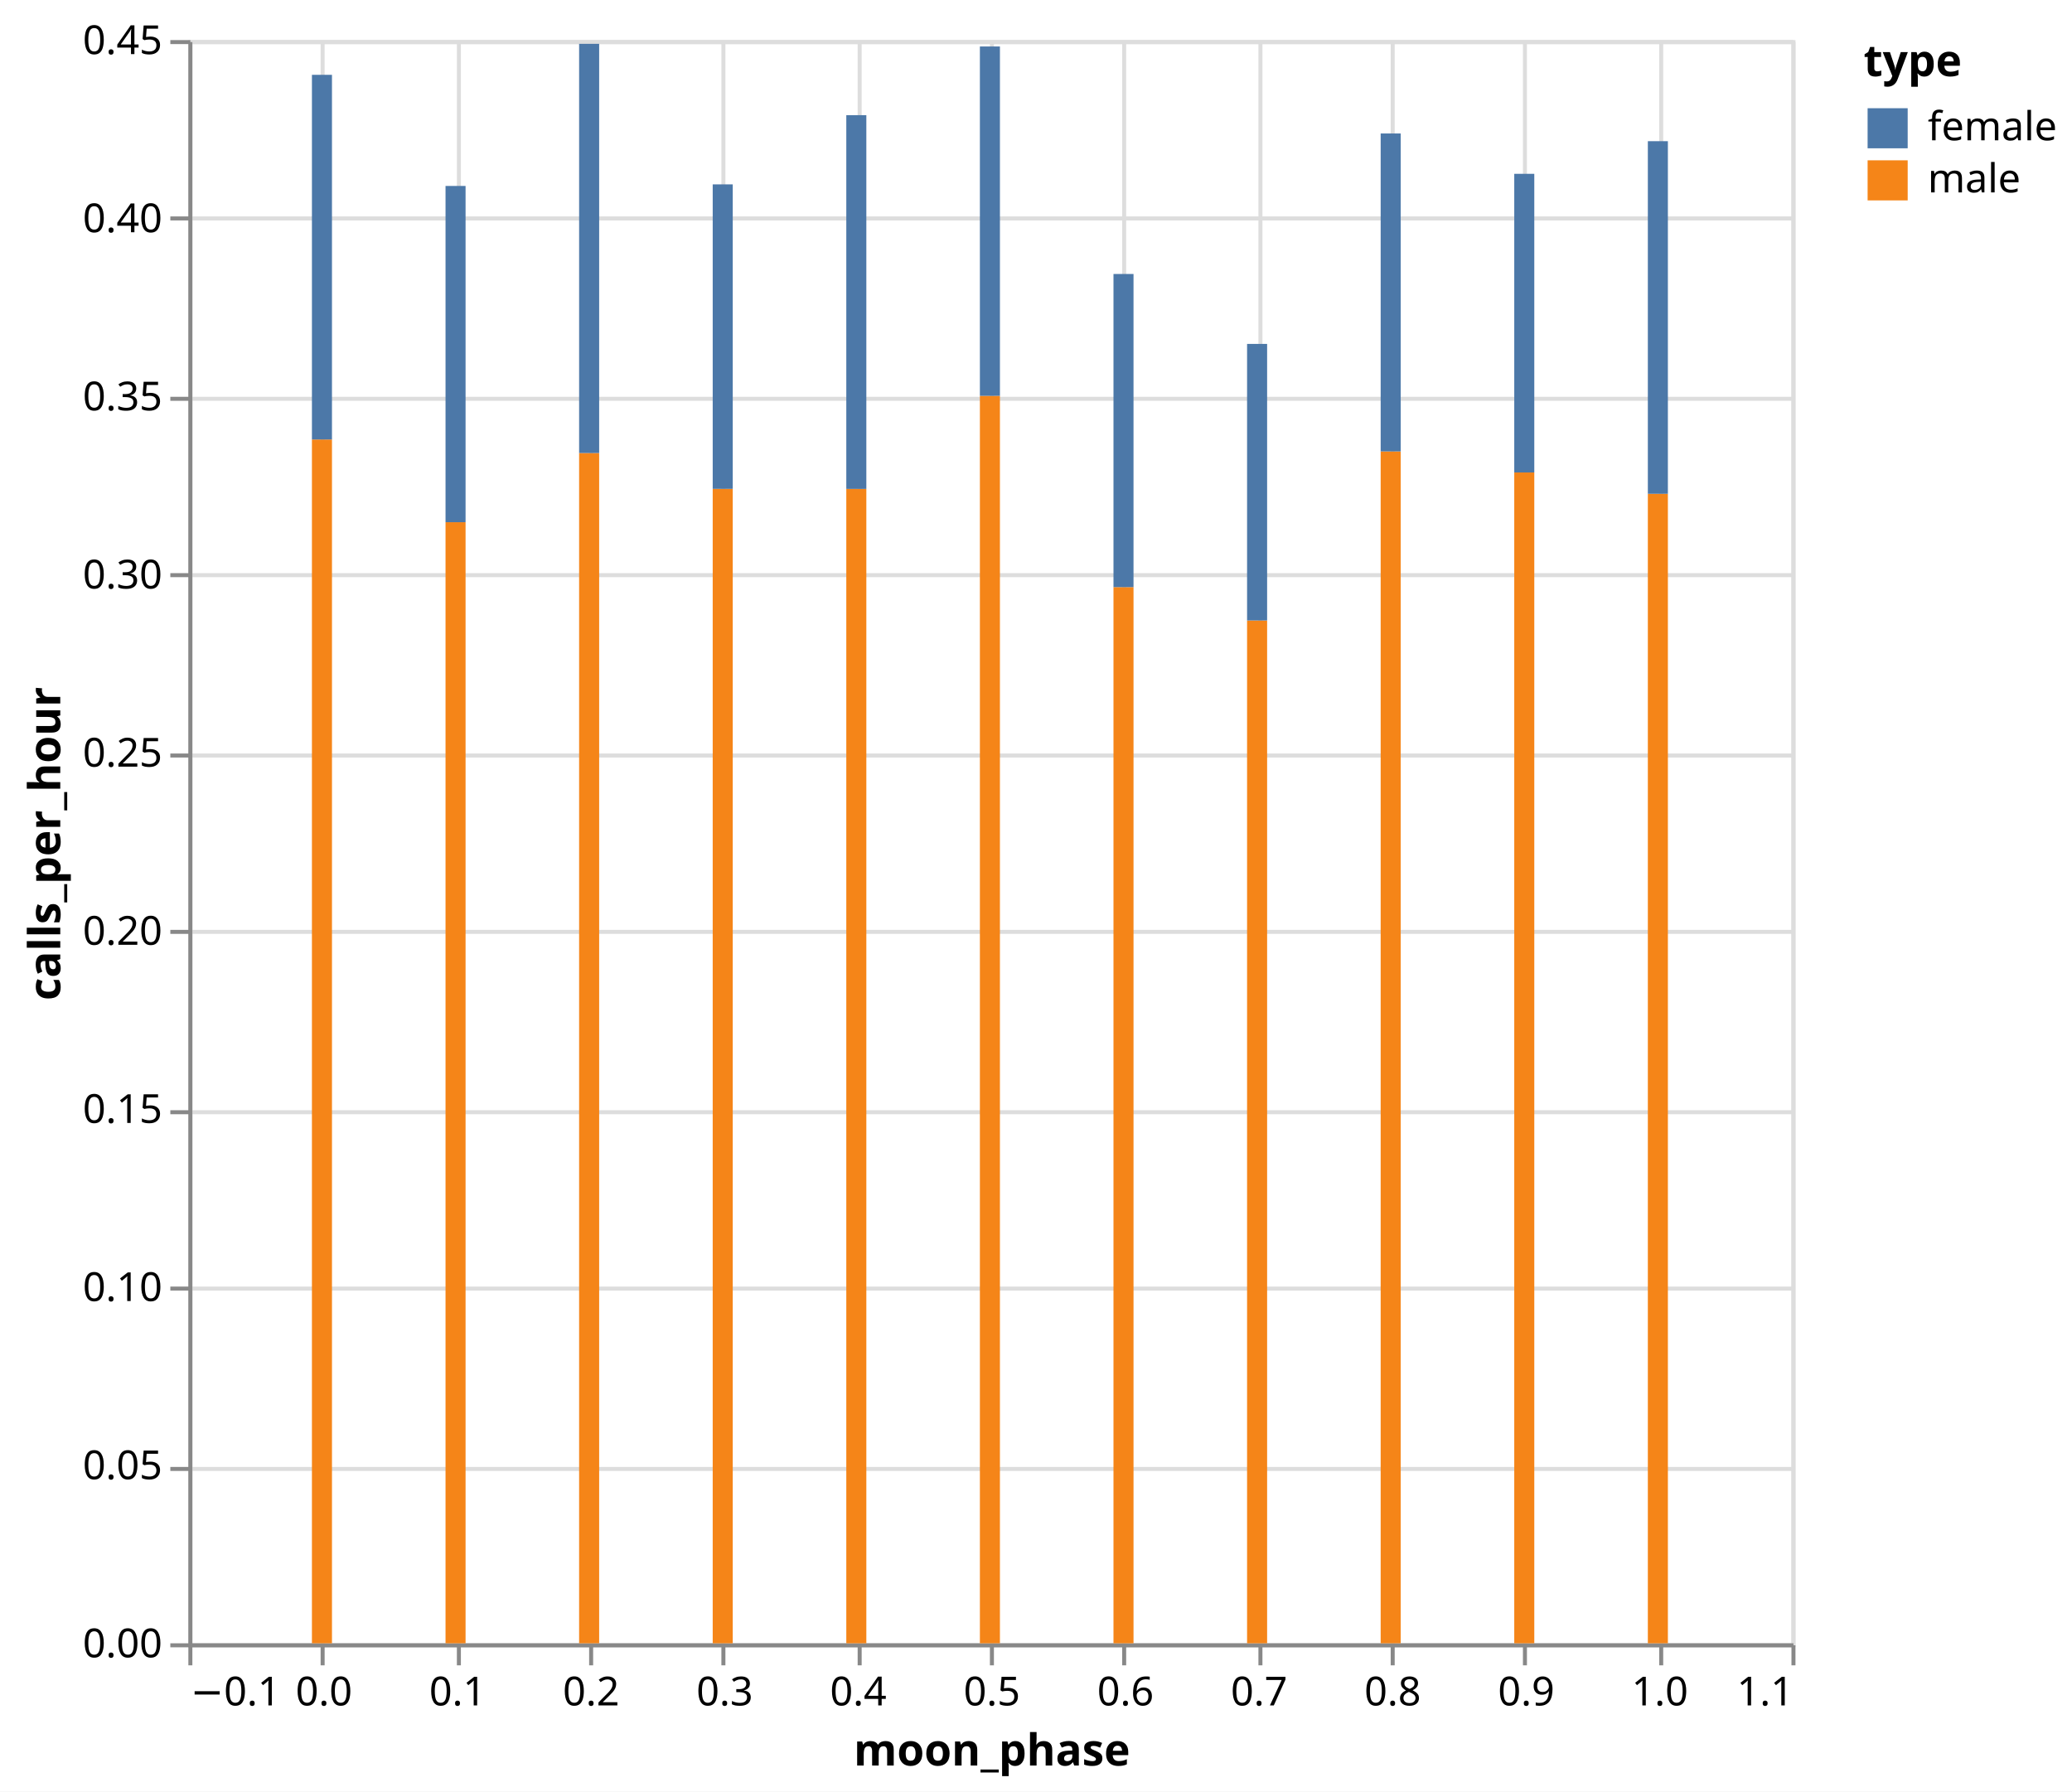
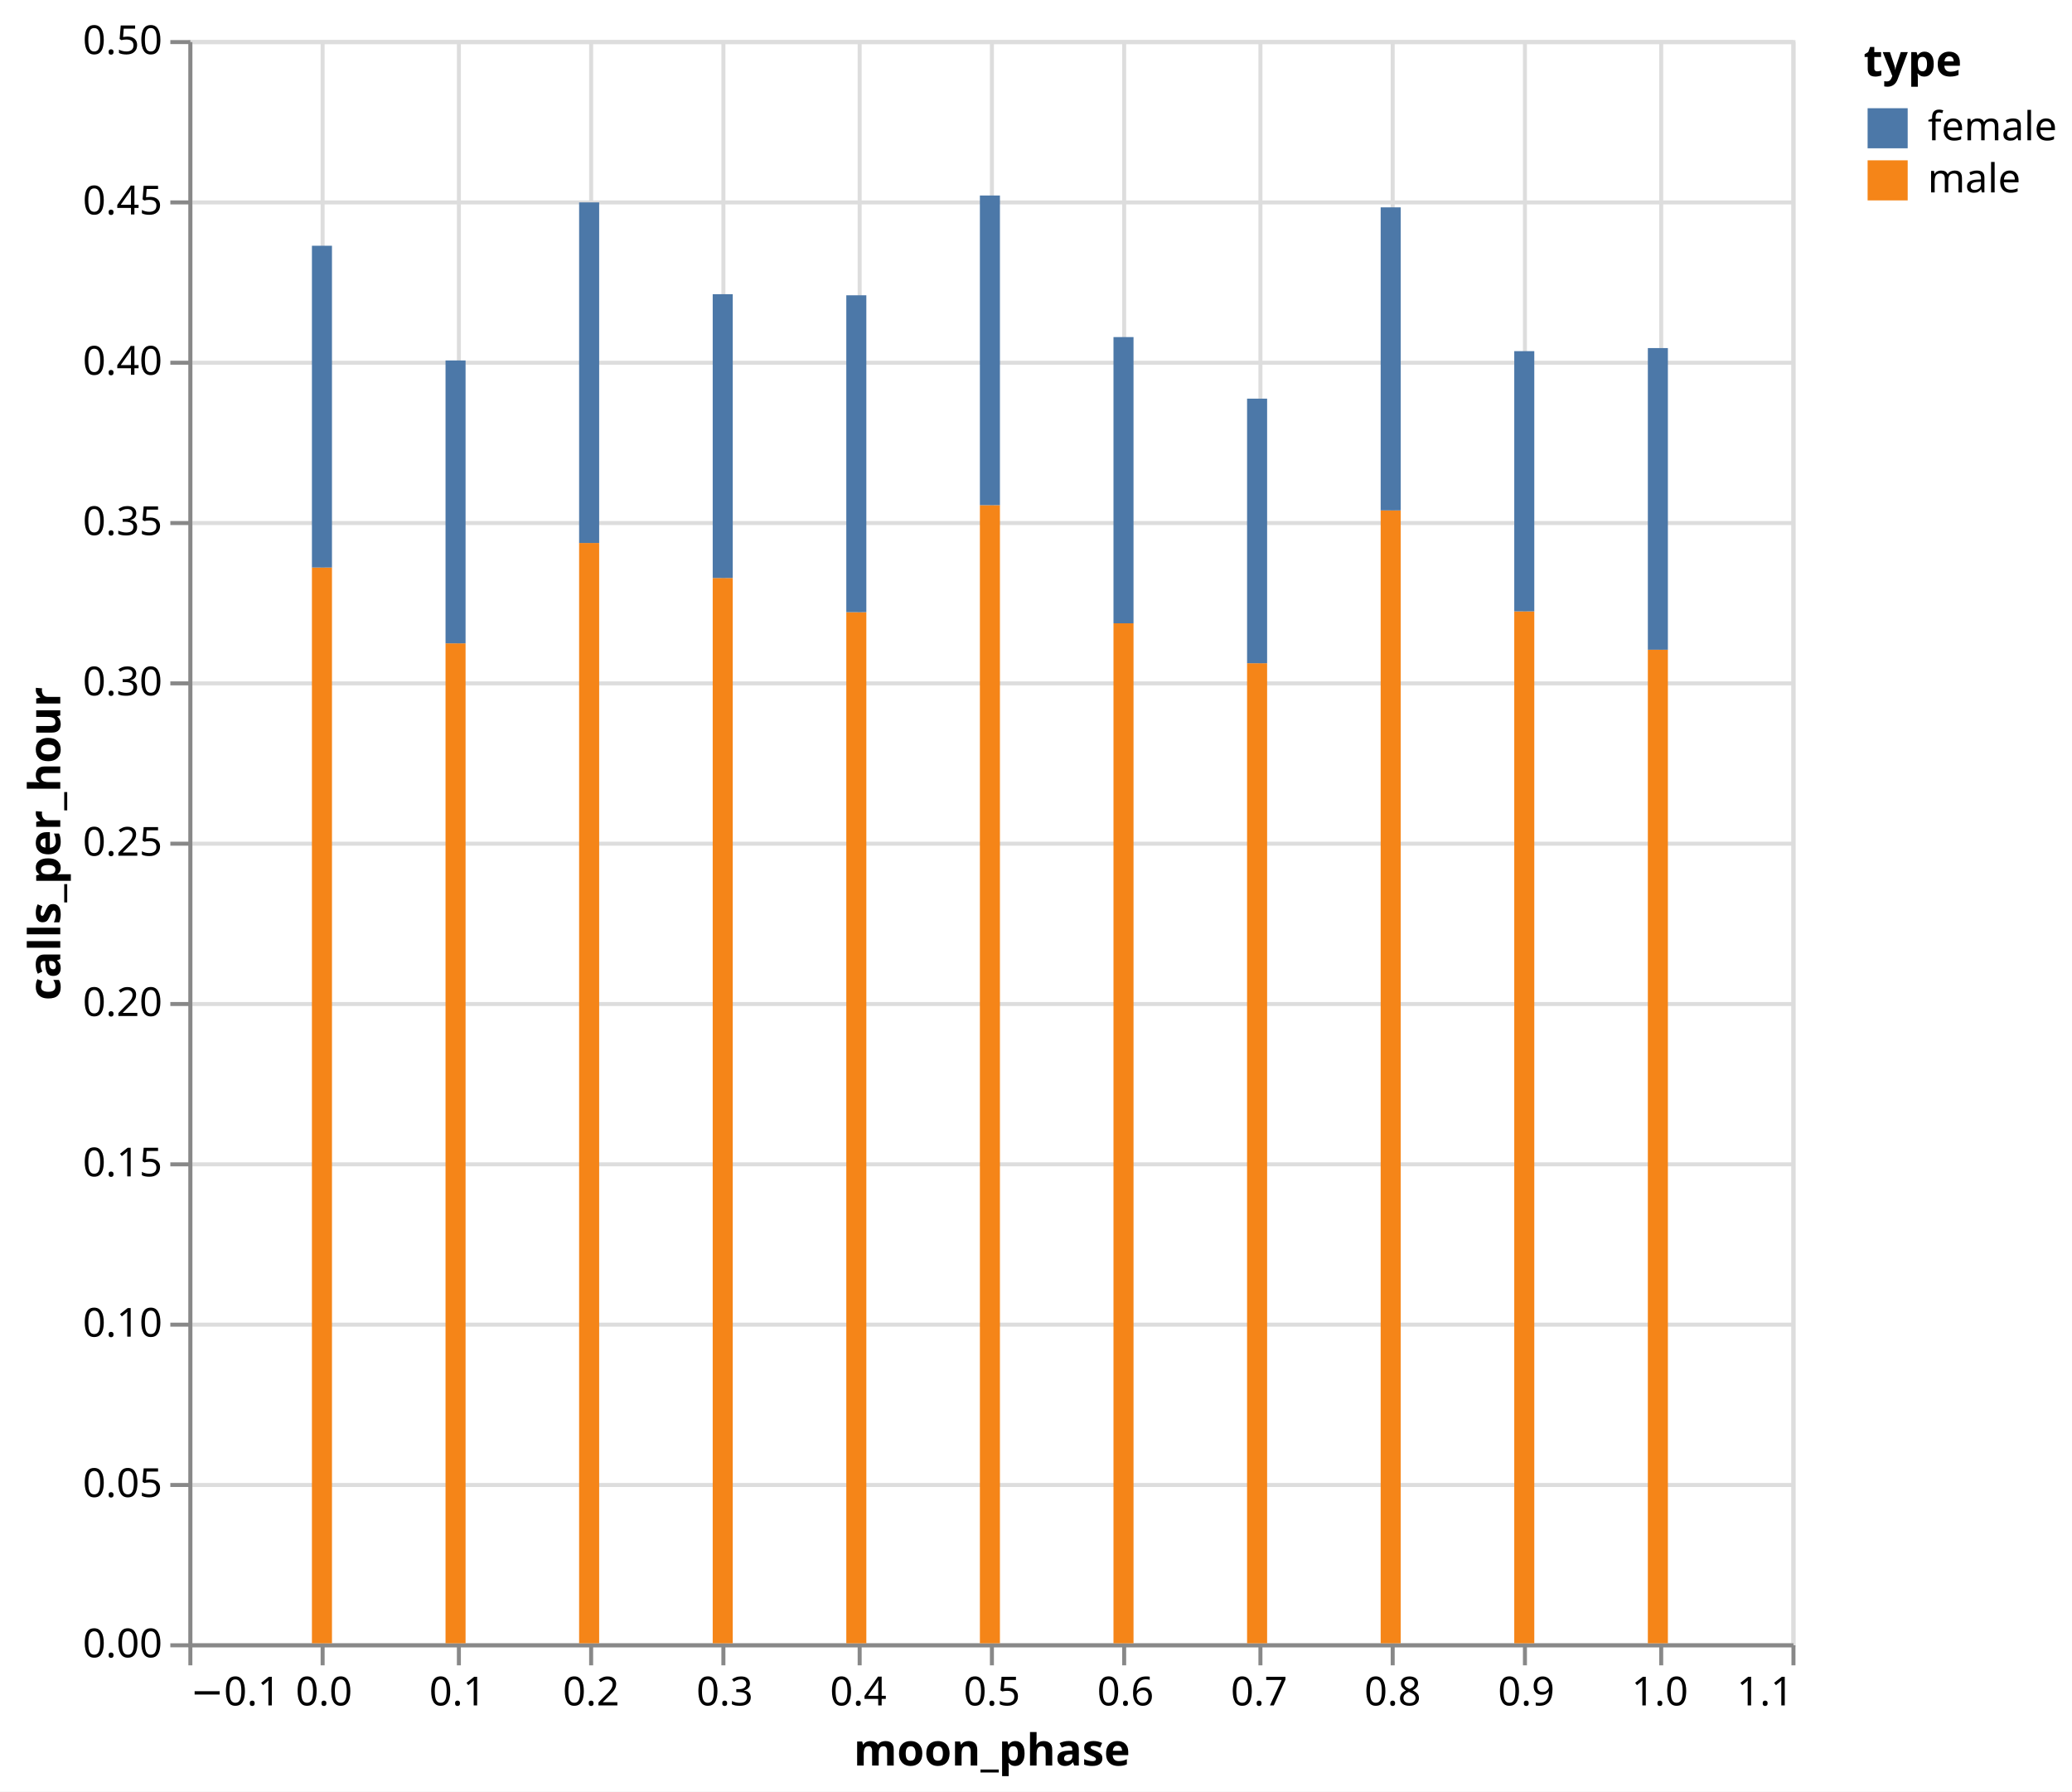
<svg xmlns="http://www.w3.org/2000/svg" version="1.1" class="marks" width="517" height="447" viewBox="0 0 517 447">
  <rect width="517" height="447" fill="white" />
  <g fill="none" stroke-miterlimit="10" transform="translate(47,10)">
    <g class="mark-group role-frame root" role="graphics-object" aria-roledescription="group mark container">
      <g transform="translate(0,0)">
        <path class="background" aria-hidden="true" d="M0.5,0.5h400v400h-400Z" stroke="#ddd" />
        <g>
          <g class="mark-group role-axis" aria-hidden="true">
            <g transform="translate(0.5,400.5)">
              <path class="background" aria-hidden="true" d="M0,0h0v0h0Z" pointer-events="none" />
              <g>
                <g class="mark-rule role-axis-grid" pointer-events="none">
                  <line transform="translate(0,-400)" x2="0" y2="400" stroke="#ddd" stroke-width="1" opacity="1" />
                  <line transform="translate(33,-400)" x2="0" y2="400" stroke="#ddd" stroke-width="1" opacity="1" />
                  <line transform="translate(67,-400)" x2="0" y2="400" stroke="#ddd" stroke-width="1" opacity="1" />
                  <line transform="translate(100,-400)" x2="0" y2="400" stroke="#ddd" stroke-width="1" opacity="1" />
                  <line transform="translate(133,-400)" x2="0" y2="400" stroke="#ddd" stroke-width="1" opacity="1" />
                  <line transform="translate(167,-400)" x2="0" y2="400" stroke="#ddd" stroke-width="1" opacity="1" />
                  <line transform="translate(200,-400)" x2="0" y2="400" stroke="#ddd" stroke-width="1" opacity="1" />
                  <line transform="translate(233,-400)" x2="0" y2="400" stroke="#ddd" stroke-width="1" opacity="1" />
                  <line transform="translate(267,-400)" x2="0" y2="400" stroke="#ddd" stroke-width="1" opacity="1" />
                  <line transform="translate(300,-400)" x2="0" y2="400" stroke="#ddd" stroke-width="1" opacity="1" />
                  <line transform="translate(333,-400)" x2="0" y2="400" stroke="#ddd" stroke-width="1" opacity="1" />
                  <line transform="translate(367,-400)" x2="0" y2="400" stroke="#ddd" stroke-width="1" opacity="1" />
                  <line transform="translate(400,-400)" x2="0" y2="400" stroke="#ddd" stroke-width="1" opacity="1" />
                </g>
              </g>
              <path class="foreground" aria-hidden="true" d="" pointer-events="none" display="none" />
            </g>
          </g>
          <g class="mark-group role-axis" aria-hidden="true">
            <g transform="translate(0.5,0.5)">
              <path class="background" aria-hidden="true" d="M0,0h0v0h0Z" pointer-events="none" />
              <g>
                <g class="mark-rule role-axis-grid" pointer-events="none">
                  <line transform="translate(0,400)" x2="400" y2="0" stroke="#ddd" stroke-width="1" opacity="1" />
-                   <line transform="translate(0,356)" x2="400" y2="0" stroke="#ddd" stroke-width="1" opacity="1" />
-                   <line transform="translate(0,311)" x2="400" y2="0" stroke="#ddd" stroke-width="1" opacity="1" />
-                   <line transform="translate(0,267)" x2="400" y2="0" stroke="#ddd" stroke-width="1" opacity="1" />
-                   <line transform="translate(0,222)" x2="400" y2="0" stroke="#ddd" stroke-width="1" opacity="1" />
-                   <line transform="translate(0,178)" x2="400" y2="0" stroke="#ddd" stroke-width="1" opacity="1" />
-                   <line transform="translate(0,133)" x2="400" y2="0" stroke="#ddd" stroke-width="1" opacity="1" />
-                   <line transform="translate(0,89)" x2="400" y2="0" stroke="#ddd" stroke-width="1" opacity="1" />
-                   <line transform="translate(0,44)" x2="400" y2="0" stroke="#ddd" stroke-width="1" opacity="1" />
+                   <line transform="translate(0,360)" x2="400" y2="0" stroke="#ddd" stroke-width="1" opacity="1" />
+                   <line transform="translate(0,320)" x2="400" y2="0" stroke="#ddd" stroke-width="1" opacity="1" />
+                   <line transform="translate(0,280)" x2="400" y2="0" stroke="#ddd" stroke-width="1" opacity="1" />
+                   <line transform="translate(0,240)" x2="400" y2="0" stroke="#ddd" stroke-width="1" opacity="1" />
+                   <line transform="translate(0,200)" x2="400" y2="0" stroke="#ddd" stroke-width="1" opacity="1" />
+                   <line transform="translate(0,160)" x2="400" y2="0" stroke="#ddd" stroke-width="1" opacity="1" />
+                   <line transform="translate(0,120)" x2="400" y2="0" stroke="#ddd" stroke-width="1" opacity="1" />
+                   <line transform="translate(0,80)" x2="400" y2="0" stroke="#ddd" stroke-width="1" opacity="1" />
+                   <line transform="translate(0,40)" x2="400" y2="0" stroke="#ddd" stroke-width="1" opacity="1" />
                  <line transform="translate(0,0)" x2="400" y2="0" stroke="#ddd" stroke-width="1" opacity="1" />
                </g>
              </g>
              <path class="foreground" aria-hidden="true" d="" pointer-events="none" display="none" />
            </g>
          </g>
          <g class="mark-group role-axis" role="graphics-symbol" aria-roledescription="axis" aria-label="X-axis titled 'moon_phase' for a linear scale with values from −0.1 to 1.1">
            <g transform="translate(0.5,400.5)">
              <path class="background" aria-hidden="true" d="M0,0h0v0h0Z" pointer-events="none" />
              <g>
                <g class="mark-rule role-axis-tick" pointer-events="none">
                  <line transform="translate(0,0)" x2="0" y2="5" stroke="#888" stroke-width="1" opacity="1" />
                  <line transform="translate(33,0)" x2="0" y2="5" stroke="#888" stroke-width="1" opacity="1" />
                  <line transform="translate(67,0)" x2="0" y2="5" stroke="#888" stroke-width="1" opacity="1" />
                  <line transform="translate(100,0)" x2="0" y2="5" stroke="#888" stroke-width="1" opacity="1" />
                  <line transform="translate(133,0)" x2="0" y2="5" stroke="#888" stroke-width="1" opacity="1" />
                  <line transform="translate(167,0)" x2="0" y2="5" stroke="#888" stroke-width="1" opacity="1" />
                  <line transform="translate(200,0)" x2="0" y2="5" stroke="#888" stroke-width="1" opacity="1" />
                  <line transform="translate(233,0)" x2="0" y2="5" stroke="#888" stroke-width="1" opacity="1" />
                  <line transform="translate(267,0)" x2="0" y2="5" stroke="#888" stroke-width="1" opacity="1" />
                  <line transform="translate(300,0)" x2="0" y2="5" stroke="#888" stroke-width="1" opacity="1" />
                  <line transform="translate(333,0)" x2="0" y2="5" stroke="#888" stroke-width="1" opacity="1" />
                  <line transform="translate(367,0)" x2="0" y2="5" stroke="#888" stroke-width="1" opacity="1" />
                  <line transform="translate(400,0)" x2="0" y2="5" stroke="#888" stroke-width="1" opacity="1" />
                </g>
                <g class="mark-text role-axis-label" pointer-events="none">
                  <text text-anchor="start" transform="translate(0,15)" font-family="sans-serif" font-size="10px" fill="#000" opacity="1">−0.1</text>
                  <text text-anchor="middle" transform="translate(33.33333,15)" font-family="sans-serif" font-size="10px" fill="#000" opacity="1">0.0</text>
                  <text text-anchor="middle" transform="translate(66.66667,15)" font-family="sans-serif" font-size="10px" fill="#000" opacity="1">0.1</text>
                  <text text-anchor="middle" transform="translate(100,15)" font-family="sans-serif" font-size="10px" fill="#000" opacity="1">0.2</text>
                  <text text-anchor="middle" transform="translate(133.3333,15)" font-family="sans-serif" font-size="10px" fill="#000" opacity="1">0.3</text>
                  <text text-anchor="middle" transform="translate(166.6667,15)" font-family="sans-serif" font-size="10px" fill="#000" opacity="1">0.4</text>
                  <text text-anchor="middle" transform="translate(200,15)" font-family="sans-serif" font-size="10px" fill="#000" opacity="1">0.5</text>
                  <text text-anchor="middle" transform="translate(233.3333,15)" font-family="sans-serif" font-size="10px" fill="#000" opacity="1">0.6</text>
                  <text text-anchor="middle" transform="translate(266.6667,15)" font-family="sans-serif" font-size="10px" fill="#000" opacity="1">0.7</text>
                  <text text-anchor="middle" transform="translate(300,15)" font-family="sans-serif" font-size="10px" fill="#000" opacity="1">0.8</text>
                  <text text-anchor="middle" transform="translate(333.3333,15)" font-family="sans-serif" font-size="10px" fill="#000" opacity="1">0.9</text>
                  <text text-anchor="middle" transform="translate(366.6667,15)" font-family="sans-serif" font-size="10px" fill="#000" opacity="1">1.0</text>
                  <text text-anchor="end" transform="translate(400,15)" font-family="sans-serif" font-size="10px" fill="#000" opacity="1">1.1</text>
                </g>
                <g class="mark-rule role-axis-domain" pointer-events="none">
                  <line transform="translate(0,0)" x2="400" y2="0" stroke="#888" stroke-width="1" opacity="1" />
                </g>
                <g class="mark-text role-axis-title" pointer-events="none">
                  <text text-anchor="middle" transform="translate(200,30)" font-family="sans-serif" font-size="11px" font-weight="bold" fill="#000" opacity="1">moon_phase</text>
                </g>
              </g>
              <path class="foreground" aria-hidden="true" d="" pointer-events="none" display="none" />
            </g>
          </g>
          <g class="mark-group role-axis" role="graphics-symbol" aria-roledescription="axis" aria-label="Y-axis titled 'calls_per_hour' for a linear scale with values from 0.0 to 0.5">
            <g transform="translate(0.5,0.5)">
              <path class="background" aria-hidden="true" d="M0,0h0v0h0Z" pointer-events="none" />
              <g>
                <g class="mark-rule role-axis-tick" pointer-events="none">
                  <line transform="translate(0,400)" x2="-5" y2="0" stroke="#888" stroke-width="1" opacity="1" />
-                   <line transform="translate(0,356)" x2="-5" y2="0" stroke="#888" stroke-width="1" opacity="1" />
-                   <line transform="translate(0,311)" x2="-5" y2="0" stroke="#888" stroke-width="1" opacity="1" />
-                   <line transform="translate(0,267)" x2="-5" y2="0" stroke="#888" stroke-width="1" opacity="1" />
-                   <line transform="translate(0,222)" x2="-5" y2="0" stroke="#888" stroke-width="1" opacity="1" />
-                   <line transform="translate(0,178)" x2="-5" y2="0" stroke="#888" stroke-width="1" opacity="1" />
-                   <line transform="translate(0,133)" x2="-5" y2="0" stroke="#888" stroke-width="1" opacity="1" />
-                   <line transform="translate(0,89)" x2="-5" y2="0" stroke="#888" stroke-width="1" opacity="1" />
-                   <line transform="translate(0,44)" x2="-5" y2="0" stroke="#888" stroke-width="1" opacity="1" />
+                   <line transform="translate(0,360)" x2="-5" y2="0" stroke="#888" stroke-width="1" opacity="1" />
+                   <line transform="translate(0,320)" x2="-5" y2="0" stroke="#888" stroke-width="1" opacity="1" />
+                   <line transform="translate(0,280)" x2="-5" y2="0" stroke="#888" stroke-width="1" opacity="1" />
+                   <line transform="translate(0,240)" x2="-5" y2="0" stroke="#888" stroke-width="1" opacity="1" />
+                   <line transform="translate(0,200)" x2="-5" y2="0" stroke="#888" stroke-width="1" opacity="1" />
+                   <line transform="translate(0,160)" x2="-5" y2="0" stroke="#888" stroke-width="1" opacity="1" />
+                   <line transform="translate(0,120)" x2="-5" y2="0" stroke="#888" stroke-width="1" opacity="1" />
+                   <line transform="translate(0,80)" x2="-5" y2="0" stroke="#888" stroke-width="1" opacity="1" />
+                   <line transform="translate(0,40)" x2="-5" y2="0" stroke="#888" stroke-width="1" opacity="1" />
                  <line transform="translate(0,0)" x2="-5" y2="0" stroke="#888" stroke-width="1" opacity="1" />
                </g>
                <g class="mark-text role-axis-label" pointer-events="none">
                  <text text-anchor="end" transform="translate(-7,403)" font-family="sans-serif" font-size="10px" fill="#000" opacity="1">0.00</text>
-                   <text text-anchor="end" transform="translate(-7,358.5556)" font-family="sans-serif" font-size="10px" fill="#000" opacity="1">0.05</text>
-                   <text text-anchor="end" transform="translate(-7,314.1111)" font-family="sans-serif" font-size="10px" fill="#000" opacity="1">0.10</text>
-                   <text text-anchor="end" transform="translate(-7,269.6667)" font-family="sans-serif" font-size="10px" fill="#000" opacity="1">0.15</text>
-                   <text text-anchor="end" transform="translate(-7,225.2222)" font-family="sans-serif" font-size="10px" fill="#000" opacity="1">0.20</text>
-                   <text text-anchor="end" transform="translate(-7,180.7778)" font-family="sans-serif" font-size="10px" fill="#000" opacity="1">0.25</text>
-                   <text text-anchor="end" transform="translate(-7,136.3333)" font-family="sans-serif" font-size="10px" fill="#000" opacity="1">0.30</text>
-                   <text text-anchor="end" transform="translate(-7,91.88889)" font-family="sans-serif" font-size="10px" fill="#000" opacity="1">0.35</text>
-                   <text text-anchor="end" transform="translate(-7,47.44444)" font-family="sans-serif" font-size="10px" fill="#000" opacity="1">0.40</text>
-                   <text text-anchor="end" transform="translate(-7,3)" font-family="sans-serif" font-size="10px" fill="#000" opacity="1">0.45</text>
+                   <text text-anchor="end" transform="translate(-7,363)" font-family="sans-serif" font-size="10px" fill="#000" opacity="1">0.05</text>
+                   <text text-anchor="end" transform="translate(-7,323)" font-family="sans-serif" font-size="10px" fill="#000" opacity="1">0.10</text>
+                   <text text-anchor="end" transform="translate(-7,283)" font-family="sans-serif" font-size="10px" fill="#000" opacity="1">0.15</text>
+                   <text text-anchor="end" transform="translate(-7,243)" font-family="sans-serif" font-size="10px" fill="#000" opacity="1">0.20</text>
+                   <text text-anchor="end" transform="translate(-7,203)" font-family="sans-serif" font-size="10px" fill="#000" opacity="1">0.25</text>
+                   <text text-anchor="end" transform="translate(-7,163)" font-family="sans-serif" font-size="10px" fill="#000" opacity="1">0.30</text>
+                   <text text-anchor="end" transform="translate(-7,123)" font-family="sans-serif" font-size="10px" fill="#000" opacity="1">0.35</text>
+                   <text text-anchor="end" transform="translate(-7,83)" font-family="sans-serif" font-size="10px" fill="#000" opacity="1">0.40</text>
+                   <text text-anchor="end" transform="translate(-7,43)" font-family="sans-serif" font-size="10px" fill="#000" opacity="1">0.45</text>
+                   <text text-anchor="end" transform="translate(-7,3)" font-family="sans-serif" font-size="10px" fill="#000" opacity="1">0.50</text>
                </g>
                <g class="mark-rule role-axis-domain" pointer-events="none">
                  <line transform="translate(0,400)" x2="0" y2="-400" stroke="#888" stroke-width="1" opacity="1" />
                </g>
                <g class="mark-text role-axis-title" pointer-events="none">
                  <text text-anchor="middle" transform="translate(-30.46289,200) rotate(-90) translate(0,-2)" font-family="sans-serif" font-size="11px" font-weight="bold" fill="#000" opacity="1">calls_per_hour</text>
                </g>
              </g>
              <path class="foreground" aria-hidden="true" d="" pointer-events="none" display="none" />
            </g>
          </g>
          <g class="mark-rect role-mark marks" role="graphics-object" aria-roledescription="rect mark container">
-             <path aria-label="moon_phase: 0.7; calls_per_hour: 0.287094233167; type: male" role="graphics-symbol" aria-roledescription="bar" d="M264.167,144.805h5v255.195h-5Z" fill="#f58518" />
-             <path aria-label="moon_phase: 0.6; calls_per_hour: 0.296457012734; type: male" role="graphics-symbol" aria-roledescription="bar" d="M230.833,136.483h5v263.517h-5Z" fill="#f58518" />
-             <path aria-label="moon_phase: 0.5; calls_per_hour: 0.350143600708; type: male" role="graphics-symbol" aria-roledescription="bar" d="M197.5,88.761h5v311.239h-5Z" fill="#f58518" />
-             <path aria-label="moon_phase: 0.4; calls_per_hour: 0.324020472059; type: male" role="graphics-symbol" aria-roledescription="bar" d="M164.167,111.982h5v288.018h-5Z" fill="#f58518" />
-             <path aria-label="moon_phase: 0.3; calls_per_hour: 0.324034151371; type: male" role="graphics-symbol" aria-roledescription="bar" d="M130.833,111.97h5v288.03h-5Z" fill="#f58518" />
-             <path aria-label="moon_phase: 0.2; calls_per_hour: 0.334094614058; type: male" role="graphics-symbol" aria-roledescription="bar" d="M97.5,103.027h5v296.973h-5Z" fill="#f58518" />
-             <path aria-label="moon_phase: 0.1; calls_per_hour: 0.314672130587; type: male" role="graphics-symbol" aria-roledescription="bar" d="M64.167,120.291h5v279.709h-5Z" fill="#f58518" />
-             <path aria-label="moon_phase: 0; calls_per_hour: 0.337894853114; type: male" role="graphics-symbol" aria-roledescription="bar" d="M30.833,99.649h5v300.351h-5Z" fill="#f58518" />
-             <path aria-label="moon_phase: 0.8; calls_per_hour: 0.334543173872; type: male" role="graphics-symbol" aria-roledescription="bar" d="M297.5,102.628h5v297.372h-5Z" fill="#f58518" />
-             <path aria-label="moon_phase: 0.9; calls_per_hour: 0.328635057585; type: male" role="graphics-symbol" aria-roledescription="bar" d="M330.833,107.88h5v292.12h-5Z" fill="#f58518" />
-             <path aria-label="moon_phase: 1; calls_per_hour: 0.322650103337; type: male" role="graphics-symbol" aria-roledescription="bar" d="M364.167,113.2h5v286.8h-5Z" fill="#f58518" />
-             <path aria-label="moon_phase: 0.7; calls_per_hour: 0.0776244419116; type: female" role="graphics-symbol" aria-roledescription="bar" d="M264.167,75.806h5v69h-5Z" fill="#4c78a8" />
-             <path aria-label="moon_phase: 0.6; calls_per_hour: 0.0878893294789; type: female" role="graphics-symbol" aria-roledescription="bar" d="M230.833,58.359h5v78.124h-5Z" fill="#4c78a8" />
-             <path aria-label="moon_phase: 0.5; calls_per_hour: 0.098062326544; type: female" role="graphics-symbol" aria-roledescription="bar" d="M197.5,1.595h5v87.167h-5Z" fill="#4c78a8" />
-             <path aria-label="moon_phase: 0.4; calls_per_hour: 0.104904809241; type: female" role="graphics-symbol" aria-roledescription="bar" d="M164.167,18.733h5v93.249h-5Z" fill="#4c78a8" />
-             <path aria-label="moon_phase: 0.3; calls_per_hour: 0.085464481493; type: female" role="graphics-symbol" aria-roledescription="bar" d="M130.833,36.001h5v75.968h-5Z" fill="#4c78a8" />
-             <path aria-label="moon_phase: 0.2; calls_per_hour: 0.114851925504; type: female" role="graphics-symbol" aria-roledescription="bar" d="M97.5,0.936h5v102.091h-5Z" fill="#4c78a8" />
-             <path aria-label="moon_phase: 0.1; calls_per_hour: 0.094384097879; type: female" role="graphics-symbol" aria-roledescription="bar" d="M64.167,36.394h5v83.897h-5Z" fill="#4c78a8" />
-             <path aria-label="moon_phase: 0; calls_per_hour: 0.102353115178; type: female" role="graphics-symbol" aria-roledescription="bar" d="M30.833,8.668h5v90.981h-5Z" fill="#4c78a8" />
-             <path aria-label="moon_phase: 0.8; calls_per_hour: 0.0892422515619; type: female" role="graphics-symbol" aria-roledescription="bar" d="M297.5,23.302h5v79.326h-5Z" fill="#4c78a8" />
-             <path aria-label="moon_phase: 0.9; calls_per_hour: 0.0838260314423; type: female" role="graphics-symbol" aria-roledescription="bar" d="M330.833,33.368h5v74.512h-5Z" fill="#4c78a8" />
-             <path aria-label="moon_phase: 1; calls_per_hour: 0.098971682345; type: female" role="graphics-symbol" aria-roledescription="bar" d="M364.167,25.225h5v87.975h-5Z" fill="#4c78a8" />
+             <path aria-label="moon_phase: 0.7; calls_per_hour: 0.305656492296; type: male" role="graphics-symbol" aria-roledescription="bar" d="M264.167,155.475h5v244.525h-5Z" fill="#f58518" />
+             <path aria-label="moon_phase: 0.6; calls_per_hour: 0.31810814422; type: male" role="graphics-symbol" aria-roledescription="bar" d="M230.833,145.513h5v254.487h-5Z" fill="#f58518" />
+             <path aria-label="moon_phase: 0.5; calls_per_hour: 0.35495643019; type: male" role="graphics-symbol" aria-roledescription="bar" d="M197.5,116.035h5v283.965h-5Z" fill="#f58518" />
+             <path aria-label="moon_phase: 0.4; calls_per_hour: 0.321577514857; type: male" role="graphics-symbol" aria-roledescription="bar" d="M164.167,142.738h5v257.262h-5Z" fill="#f58518" />
+             <path aria-label="moon_phase: 0.3; calls_per_hour: 0.332243320544; type: male" role="graphics-symbol" aria-roledescription="bar" d="M130.833,134.205h5v265.795h-5Z" fill="#f58518" />
+             <path aria-label="moon_phase: 0.2; calls_per_hour: 0.343161718162; type: male" role="graphics-symbol" aria-roledescription="bar" d="M97.5,125.471h5v274.529h-5Z" fill="#f58518" />
+             <path aria-label="moon_phase: 0.1; calls_per_hour: 0.311860101248; type: male" role="graphics-symbol" aria-roledescription="bar" d="M64.167,150.512h5v249.488h-5Z" fill="#f58518" />
+             <path aria-label="moon_phase: 0; calls_per_hour: 0.335508083777; type: male" role="graphics-symbol" aria-roledescription="bar" d="M30.833,131.594h5v268.406h-5Z" fill="#f58518" />
+             <path aria-label="moon_phase: 0.8; calls_per_hour: 0.353320404088; type: male" role="graphics-symbol" aria-roledescription="bar" d="M297.5,117.344h5v282.656h-5Z" fill="#f58518" />
+             <path aria-label="moon_phase: 0.9; calls_per_hour: 0.321831979608; type: male" role="graphics-symbol" aria-roledescription="bar" d="M330.833,142.534h5v257.466h-5Z" fill="#f58518" />
+             <path aria-label="moon_phase: 1; calls_per_hour: 0.309867053506; type: male" role="graphics-symbol" aria-roledescription="bar" d="M364.167,152.106h5v247.894h-5Z" fill="#f58518" />
+             <path aria-label="moon_phase: 0.7; calls_per_hour: 0.0825175514275; type: female" role="graphics-symbol" aria-roledescription="bar" d="M264.167,89.461h5v66.014h-5Z" fill="#4c78a8" />
+             <path aria-label="moon_phase: 0.6; calls_per_hour: 0.0892641712865; type: female" role="graphics-symbol" aria-roledescription="bar" d="M230.833,74.102h5v71.411h-5Z" fill="#4c78a8" />
+             <path aria-label="moon_phase: 0.5; calls_per_hour: 0.0965708098251; type: female" role="graphics-symbol" aria-roledescription="bar" d="M197.5,38.778h5v77.257h-5Z" fill="#4c78a8" />
+             <path aria-label="moon_phase: 0.4; calls_per_hour: 0.0988305020109; type: female" role="graphics-symbol" aria-roledescription="bar" d="M164.167,63.674h5v79.064h-5Z" fill="#4c78a8" />
+             <path aria-label="moon_phase: 0.3; calls_per_hour: 0.0885052055554; type: female" role="graphics-symbol" aria-roledescription="bar" d="M130.833,63.401h5v70.804h-5Z" fill="#4c78a8" />
+             <path aria-label="moon_phase: 0.2; calls_per_hour: 0.106212673612; type: female" role="graphics-symbol" aria-roledescription="bar" d="M97.5,40.5h5v84.97h-5Z" fill="#4c78a8" />
+             <path aria-label="moon_phase: 0.1; calls_per_hour: 0.0882233895258; type: female" role="graphics-symbol" aria-roledescription="bar" d="M64.167,79.933h5v70.579h-5Z" fill="#4c78a8" />
+             <path aria-label="moon_phase: 0; calls_per_hour: 0.10035084354; type: female" role="graphics-symbol" aria-roledescription="bar" d="M30.833,51.313h5v80.281h-5Z" fill="#4c78a8" />
+             <path aria-label="moon_phase: 0.8; calls_per_hour: 0.0945114547959; type: female" role="graphics-symbol" aria-roledescription="bar" d="M297.5,41.735h5v75.609h-5Z" fill="#4c78a8" />
+             <path aria-label="moon_phase: 0.9; calls_per_hour: 0.081154492496; type: female" role="graphics-symbol" aria-roledescription="bar" d="M330.833,77.611h5v64.924h-5Z" fill="#4c78a8" />
+             <path aria-label="moon_phase: 1; calls_per_hour: 0.094077345597; type: female" role="graphics-symbol" aria-roledescription="bar" d="M364.167,76.844h5v75.262h-5Z" fill="#4c78a8" />
          </g>
          <g class="mark-group role-legend" role="graphics-symbol" aria-roledescription="legend" aria-label="Symbol legend titled 'type' for fill color with 2 values: female, male">
            <g transform="translate(418,0)">
              <path class="background" aria-hidden="true" d="M0,0h47v40h-47Z" pointer-events="none" />
              <g>
                <g class="mark-group role-legend-entry">
                  <g transform="translate(0,16)">
                    <path class="background" aria-hidden="true" d="M0,0h0v0h0Z" pointer-events="none" />
                    <g>
                      <g class="mark-group role-scope" role="graphics-object" aria-roledescription="group mark container">
                        <g transform="translate(0,0)">
                          <path class="background" aria-hidden="true" d="M0,0h46.015v11h-46.015Z" pointer-events="none" opacity="1" />
                          <g>
                            <g class="mark-symbol role-legend-symbol" pointer-events="none">
                              <path transform="translate(6,6)" d="M-5,-5h10v10h-10Z" fill="#4c78a8" stroke-width="1.5" opacity="1" />
                            </g>
                            <g class="mark-text role-legend-label" pointer-events="none">
                              <text text-anchor="start" transform="translate(16,9)" font-family="sans-serif" font-size="10px" fill="#000" opacity="1">female</text>
                            </g>
                          </g>
                          <path class="foreground" aria-hidden="true" d="" pointer-events="none" display="none" />
                        </g>
                        <g transform="translate(0,13)">
                          <path class="background" aria-hidden="true" d="M0,0h46.015v11h-46.015Z" pointer-events="none" opacity="1" />
                          <g>
                            <g class="mark-symbol role-legend-symbol" pointer-events="none">
                              <path transform="translate(6,6)" d="M-5,-5h10v10h-10Z" fill="#f58518" stroke-width="1.5" opacity="1" />
                            </g>
                            <g class="mark-text role-legend-label" pointer-events="none">
                              <text text-anchor="start" transform="translate(16,9)" font-family="sans-serif" font-size="10px" fill="#000" opacity="1">male</text>
                            </g>
                          </g>
                          <path class="foreground" aria-hidden="true" d="" pointer-events="none" display="none" />
                        </g>
                      </g>
                    </g>
                    <path class="foreground" aria-hidden="true" d="" pointer-events="none" display="none" />
                  </g>
                </g>
                <g class="mark-text role-legend-title" pointer-events="none">
                  <text text-anchor="start" transform="translate(0,9)" font-family="sans-serif" font-size="11px" font-weight="bold" fill="#000" opacity="1">type</text>
                </g>
              </g>
              <path class="foreground" aria-hidden="true" d="" pointer-events="none" display="none" />
            </g>
          </g>
        </g>
        <path class="foreground" aria-hidden="true" d="" display="none" />
      </g>
    </g>
  </g>
</svg>
